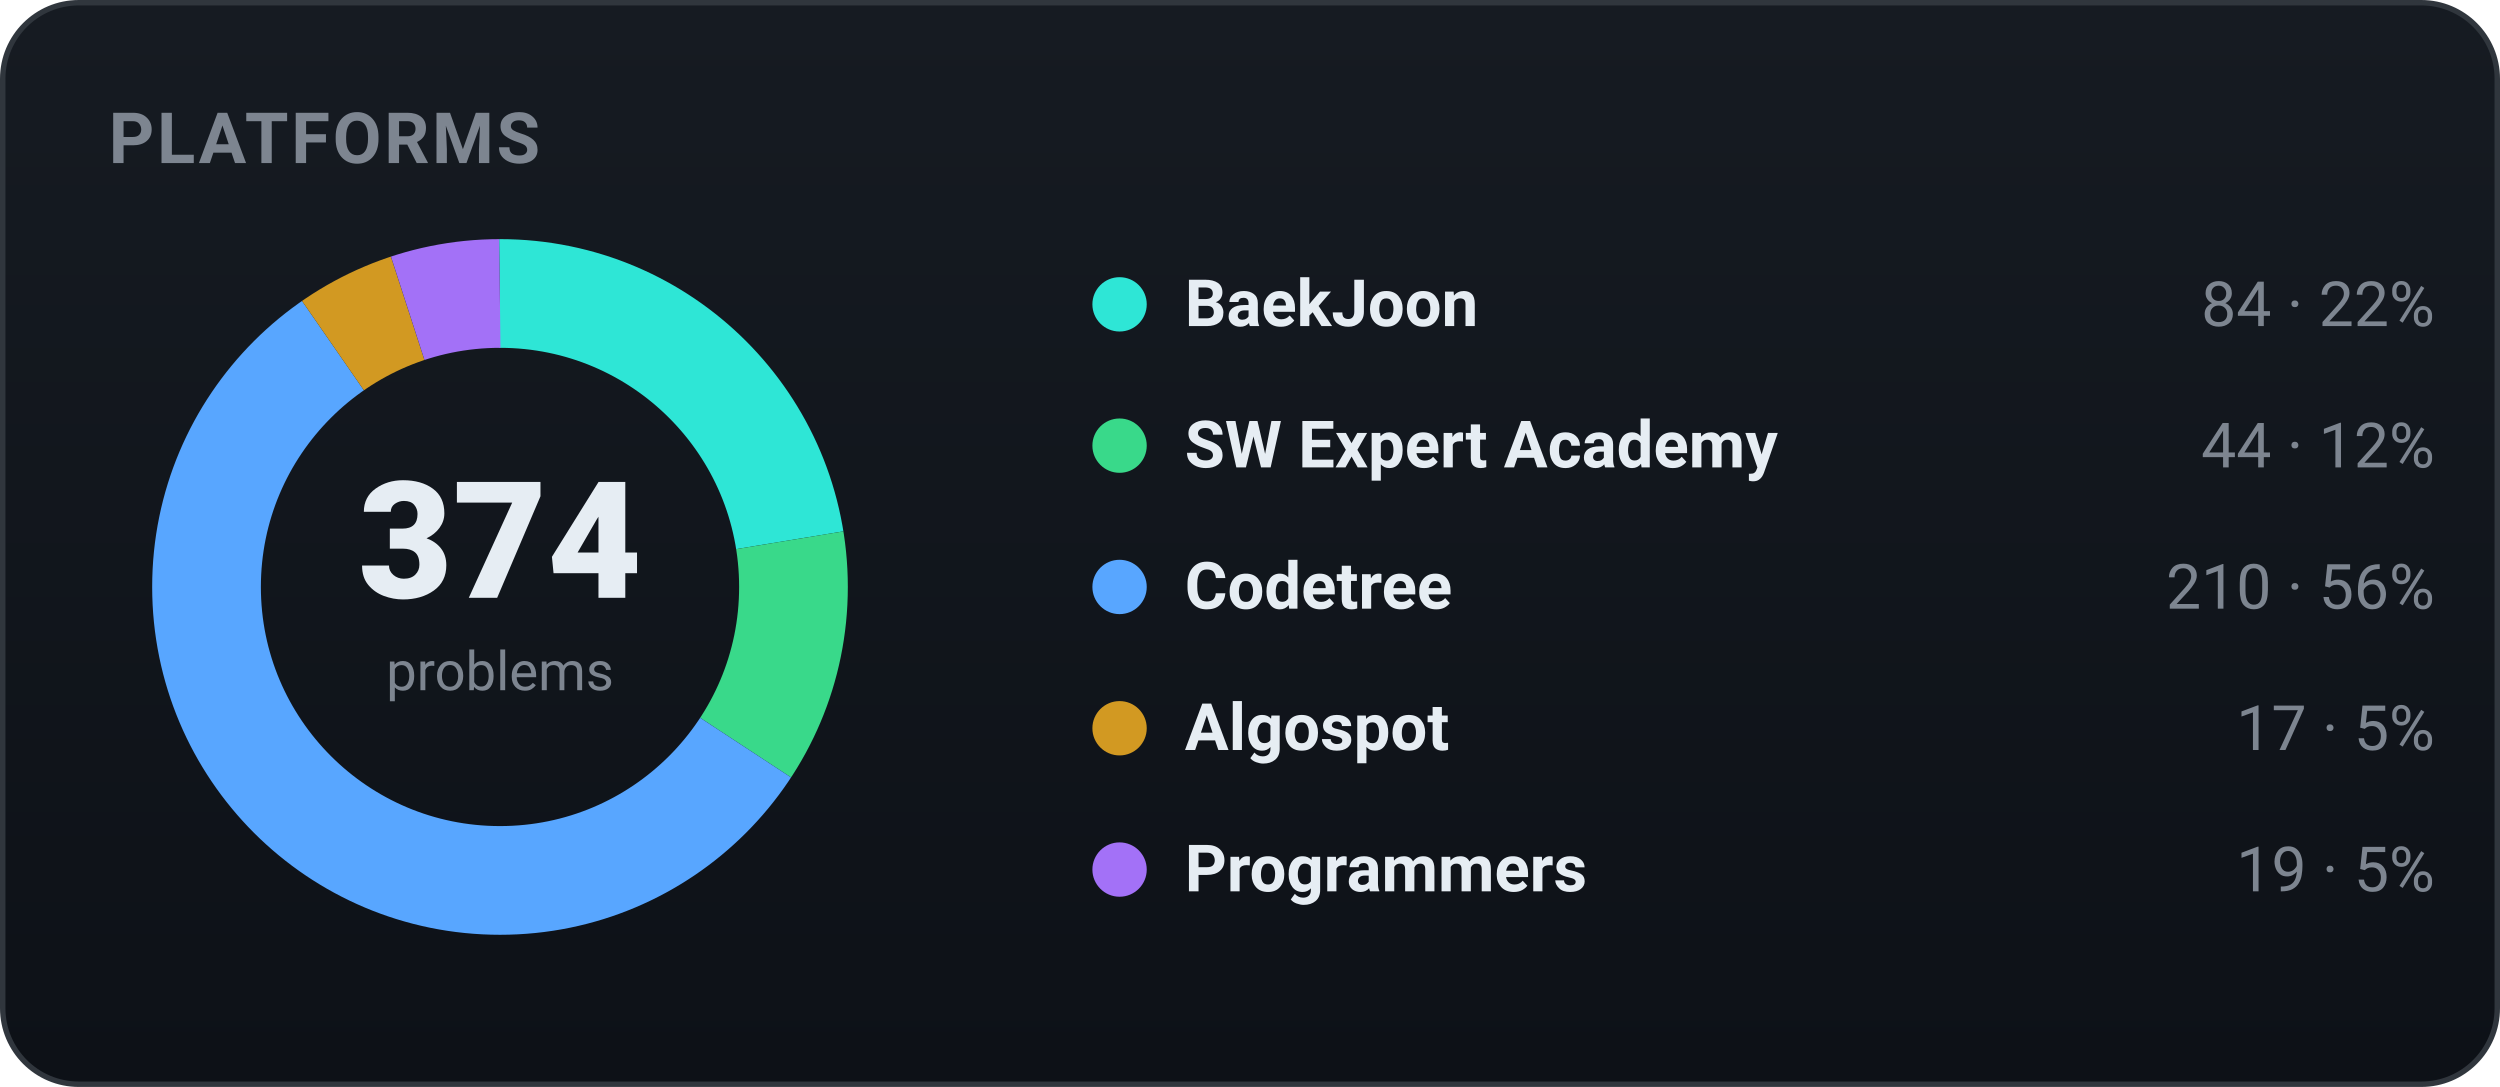
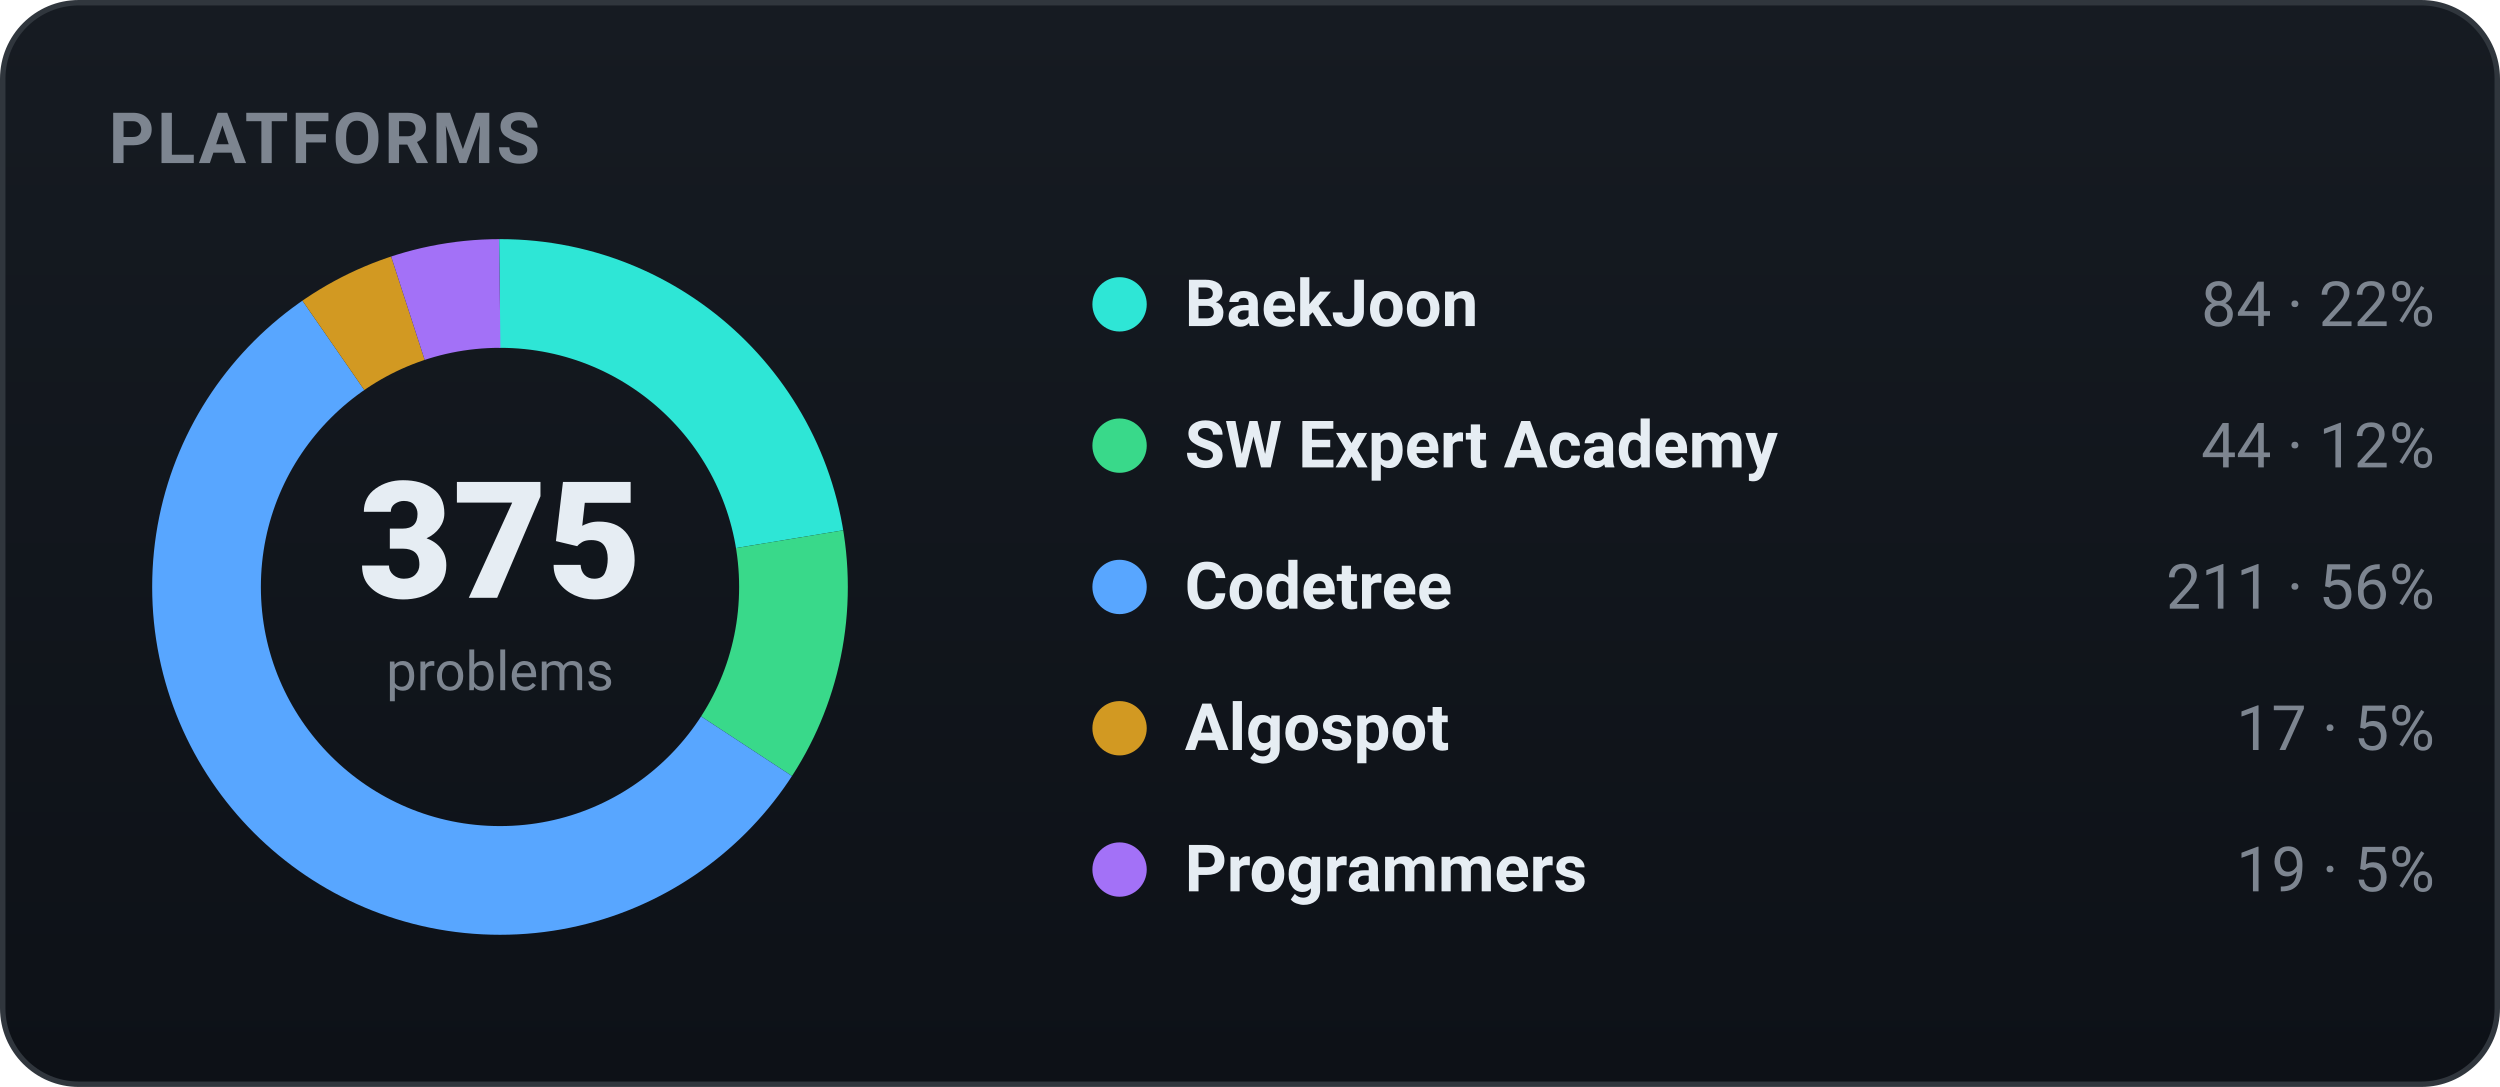
<svg xmlns="http://www.w3.org/2000/svg" width="460" height="200" viewBox="0 0 460 200" role="img" font-family="-apple-system,BlinkMacSystemFont,'Segoe UI',Roboto,'Apple SD Gothic Neo','Malgun Gothic',sans-serif">
  <defs>
    <linearGradient id="bgg" x1="0" y1="0" x2="0" y2="1">
      <stop offset="0" stop-color="#161b22" />
      <stop offset="1" stop-color="#0d1117" />
    </linearGradient>
  </defs>
  <rect x="0.5" y="0.5" width="459" height="199" rx="14" fill="url(#bgg)" stroke="#30363d" />
  <text x="20" y="30" font-family="-apple-system,BlinkMacSystemFont,'Segoe UI',Roboto,'Apple SD Gothic Neo','Malgun Gothic',sans-serif" font-size="13" font-weight="700" fill="#7d8590" letter-spacing="0.5">PLATFORMS</text>
-   <circle cx="92" cy="108" r="54" fill="none" stroke="#2ee6d6" stroke-width="20" stroke-dasharray="76.20 263.09" stroke-dashoffset="-0.00" transform="rotate(-90 92 108)" />
-   <circle cx="92" cy="108" r="54" fill="none" stroke="#39d98a" stroke-width="20" stroke-dasharray="39.92 299.38" stroke-dashoffset="-76.20" transform="rotate(-90 92 108)" />
-   <circle cx="92" cy="108" r="54" fill="none" stroke="#58a6ff" stroke-width="20" stroke-dasharray="190.51 148.78" stroke-dashoffset="-116.12" transform="rotate(-90 92 108)" />
-   <circle cx="92" cy="108" r="54" fill="none" stroke="#d29922" stroke-width="20" stroke-dasharray="15.42 323.87" stroke-dashoffset="-306.63" transform="rotate(-90 92 108)" />
-   <circle cx="92" cy="108" r="54" fill="none" stroke="#a371f7" stroke-width="20" stroke-dasharray="17.24 322.06" stroke-dashoffset="-322.06" transform="rotate(-90 92 108)" />
-   <text x="92" y="110" text-anchor="middle" font-size="30" font-weight="800" fill="#e6edf3">374</text>
+   <circle cx="92" cy="108" r="54" fill="none" stroke="#2ee6d6" stroke-width="20" stroke-dasharray="76.00 263.29" stroke-dashoffset="-0.00" transform="rotate(-90 92 108)" />
+   <circle cx="92" cy="108" r="54" fill="none" stroke="#39d98a" stroke-width="20" stroke-dasharray="39.81 299.48" stroke-dashoffset="-76.00" transform="rotate(-90 92 108)" />
+   <circle cx="92" cy="108" r="54" fill="none" stroke="#58a6ff" stroke-width="20" stroke-dasharray="190.91 148.38" stroke-dashoffset="-115.81" transform="rotate(-90 92 108)" />
+   <circle cx="92" cy="108" r="54" fill="none" stroke="#d29922" stroke-width="20" stroke-dasharray="15.38 323.91" stroke-dashoffset="-306.72" transform="rotate(-90 92 108)" />
+   <circle cx="92" cy="108" r="54" fill="none" stroke="#a371f7" stroke-width="20" stroke-dasharray="17.19 322.10" stroke-dashoffset="-322.10" transform="rotate(-90 92 108)" />
+   <text x="92" y="110" text-anchor="middle" font-size="30" font-weight="800" fill="#e6edf3">375</text>
  <text x="92" y="127" text-anchor="middle" font-size="10" fill="#7d8590">problems</text>
  <circle cx="206" cy="56" r="5" fill="#2ee6d6" />
  <text x="218" y="60" font-size="12" font-weight="600" fill="#e6edf3">BaekJoon</text>
  <text x="448" y="60" text-anchor="end" font-size="11.5" fill="#7d8590">84 · 22%</text>
  <circle cx="206" cy="82" r="5" fill="#39d98a" />
  <text x="218" y="86" font-size="12" font-weight="600" fill="#e6edf3">SW Expert Academy</text>
  <text x="448" y="86" text-anchor="end" font-size="11.5" fill="#7d8590">44 · 12%</text>
  <circle cx="206" cy="108" r="5" fill="#58a6ff" />
  <text x="218" y="112" font-size="12" font-weight="600" fill="#e6edf3">Codetree</text>
-   <text x="448" y="112" text-anchor="end" font-size="11.5" fill="#7d8590">210 · 56%</text>
+   <text x="448" y="112" text-anchor="end" font-size="11.5" fill="#7d8590">211 · 56%</text>
  <circle cx="206" cy="134" r="5" fill="#d29922" />
  <text x="218" y="138" font-size="12" font-weight="600" fill="#e6edf3">Algospot</text>
  <text x="448" y="138" text-anchor="end" font-size="11.5" fill="#7d8590">17 · 5%</text>
  <circle cx="206" cy="160" r="5" fill="#a371f7" />
  <text x="218" y="164" font-size="12" font-weight="600" fill="#e6edf3">Programmers</text>
  <text x="448" y="164" text-anchor="end" font-size="11.5" fill="#7d8590">19 · 5%</text>
</svg>
